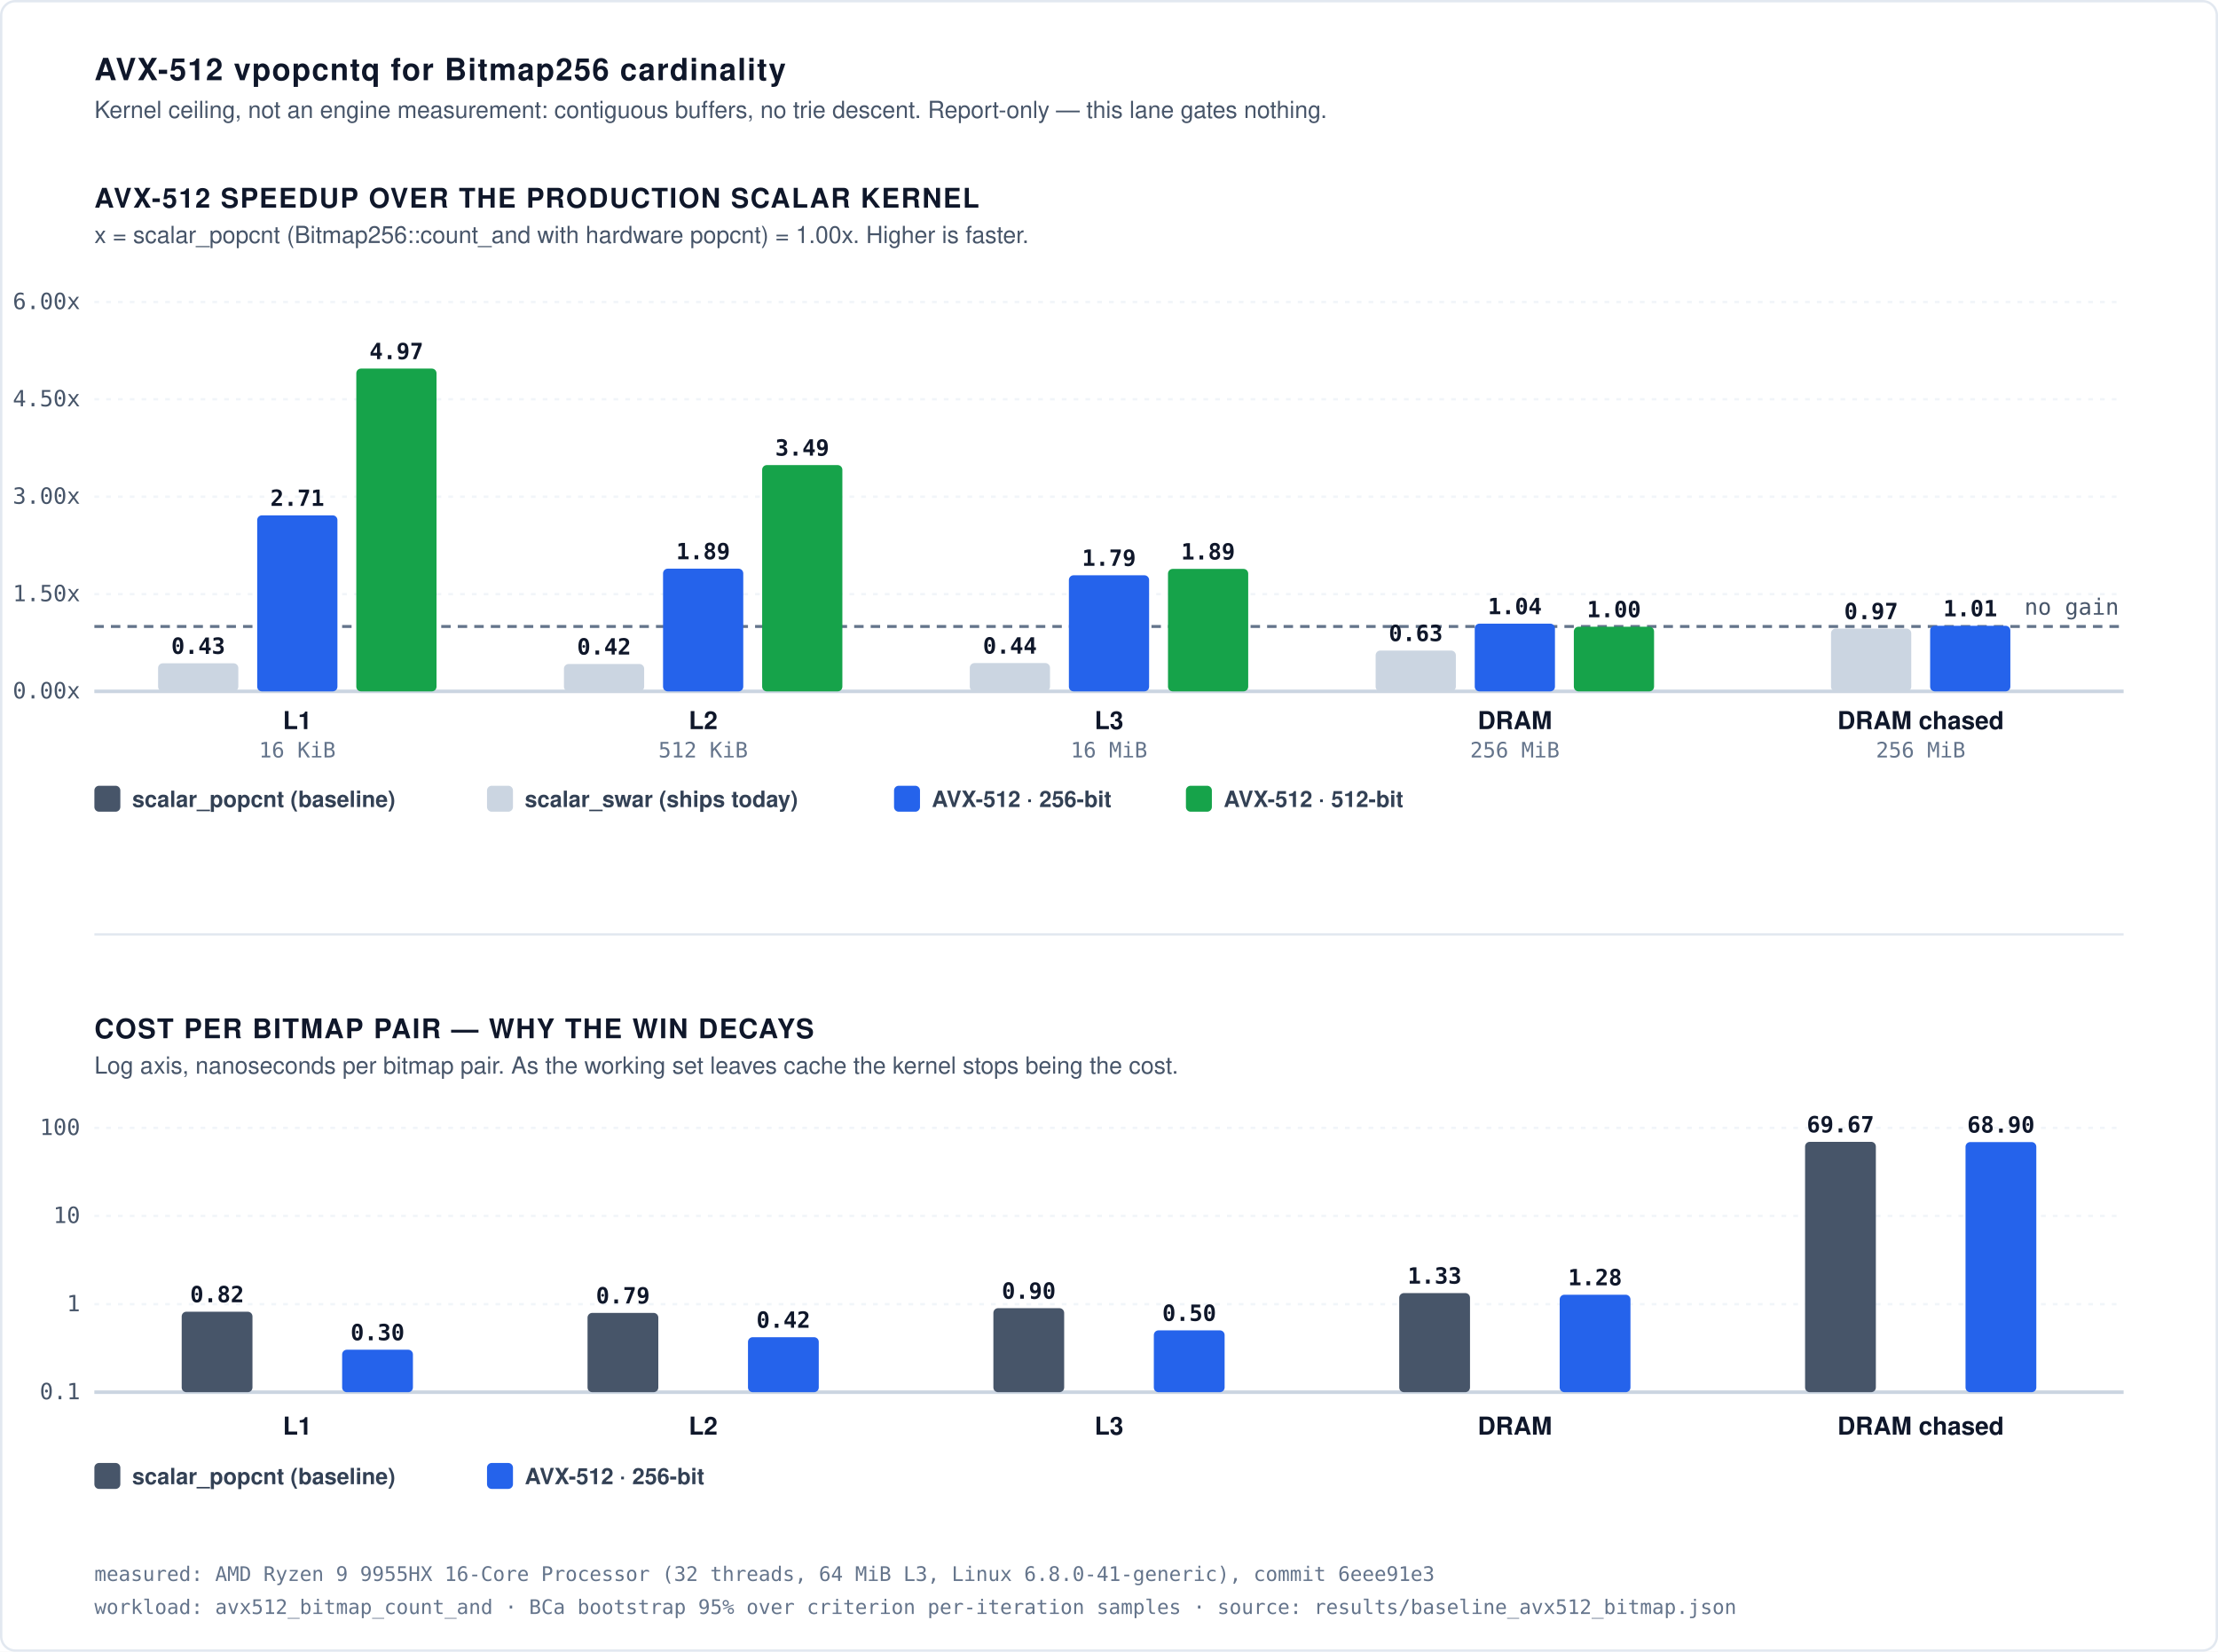
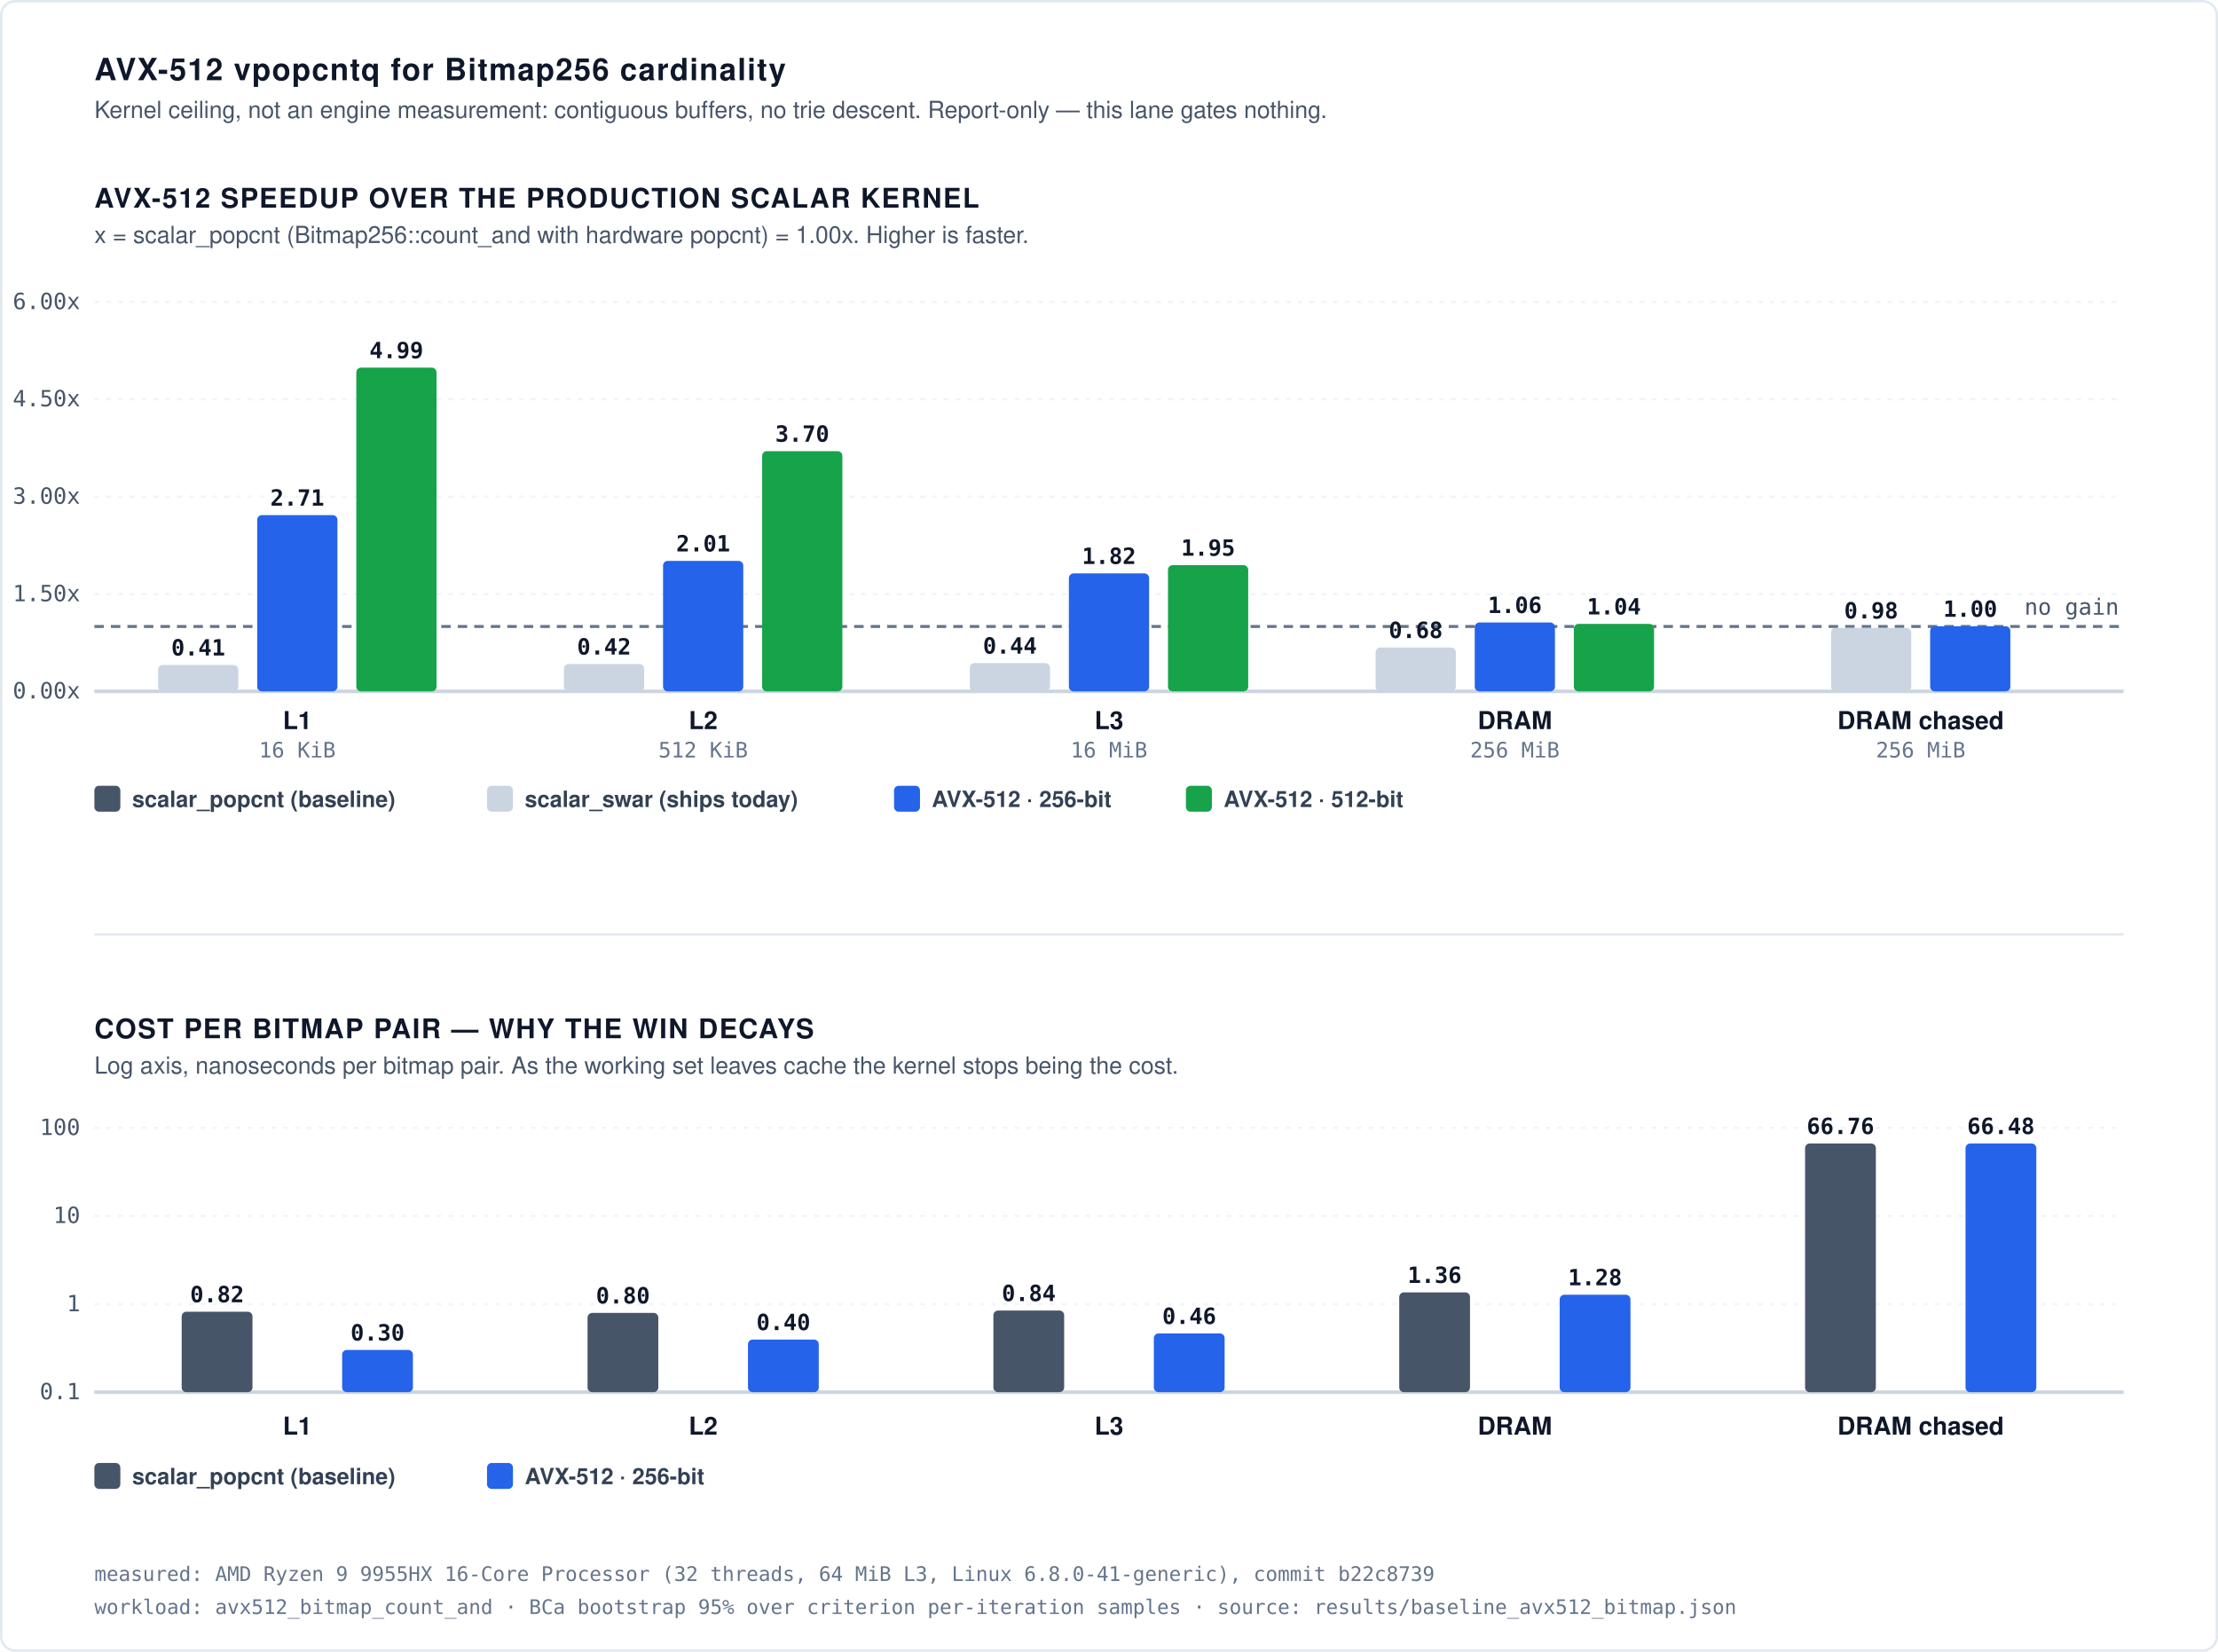
<svg xmlns="http://www.w3.org/2000/svg" viewBox="0 0 940 700" width="940" height="700" role="img" aria-label="AVX-512 bitmap cardinality kernel versus the production scalar kernel, swept across cache residency">
  <defs>
    <style>
      .bg { fill: #ffffff; }
      .border { stroke: #e2e8f0; stroke-width: 1px; fill: none; }
      .grid { stroke: #f1f5f9; stroke-width: 1px; stroke-dasharray: 2,3; }
      .axis { stroke: #cbd5e1; stroke-width: 1.5px; }
      .refline { stroke: #64748b; stroke-width: 1.25px; stroke-dasharray: 4,3; }

      .t-title { font-family: -apple-system, BlinkMacSystemFont, "Segoe UI", Helvetica, Arial, sans-serif; font-size: 13px; font-weight: 700; letter-spacing: 0.5px; fill: #0f172a; }
      .t-chart-title { font-family: -apple-system, BlinkMacSystemFont, "Segoe UI", Helvetica, Arial, sans-serif; font-size: 11.5px; font-weight: 700; letter-spacing: 0.6px; fill: #0f172a; text-transform: uppercase; }
      .t-sub { font-family: -apple-system, BlinkMacSystemFont, "Segoe UI", Helvetica, Arial, sans-serif; font-size: 10px; font-weight: 500; fill: #475569; }
      .t-axis { font-family: ui-monospace, SFMono-Regular, Menlo, monospace; font-size: 9.5px; font-weight: 500; fill: #475569; }
      .t-group { font-family: -apple-system, BlinkMacSystemFont, "Segoe UI", Helvetica, Arial, sans-serif; font-size: 10.5px; font-weight: 700; fill: #0f172a; text-anchor: middle; }
      .t-groupsub { font-family: ui-monospace, SFMono-Regular, Menlo, monospace; font-size: 9px; font-weight: 500; fill: #64748b; text-anchor: middle; }
      .t-val { font-family: ui-monospace, SFMono-Regular, Menlo, monospace; font-size: 9.5px; font-weight: 700; fill: #0f172a; text-anchor: middle; }
      .t-foot { font-family: ui-monospace, SFMono-Regular, Menlo, monospace; font-size: 8.5px; font-weight: 500; fill: #64748b; }
      .t-legend { font-family: -apple-system, BlinkMacSystemFont, "Segoe UI", Helvetica, Arial, sans-serif; font-size: 9.5px; font-weight: 600; fill: #334155; }

      .b-swar { fill: #cbd5e1; }
      .b-base { fill: #475569; }
      .b-v256 { fill: #2563eb; }
      .b-v512 { fill: #16a34a; }
      .errbar { stroke: #0f172a; stroke-width: 1px; opacity: 0.55; }

      @media (prefers-color-scheme: dark) {
        .bg { fill: #0b1120; }
        .border { stroke: #1e293b; }
        .grid { stroke: #16202f; }
        .axis { stroke: #334155; }
        .refline { stroke: #94a3b8; }
        .t-title, .t-chart-title, .t-group, .t-val { fill: #e2e8f0; }
        .t-sub, .t-axis, .t-legend { fill: #94a3b8; }
        .t-groupsub, .t-foot { fill: #64748b; }
        .b-swar { fill: #475569; }
        .b-base { fill: #94a3b8; }
        .b-v256 { fill: #60a5fa; }
        .b-v512 { fill: #4ade80; }
        .errbar { stroke: #e2e8f0; }
      }
</style>
  </defs>
  <rect x="0" y="0" width="940" height="700" class="bg" />
  <rect x="0.5" y="0.5" width="939" height="699" rx="6" class="border" />
  <text x="40.0" y="34.0" class="t-title">AVX-512 vpopcntq for Bitmap256 cardinality</text>
  <text x="40.0" y="50.0" class="t-sub">Kernel ceiling, not an engine measurement: contiguous buffers, no trie descent. Report-only — this lane gates nothing.</text>
  <g transform="translate(40,88)">
    <text x="0.0" y="0.0" class="t-chart-title">AVX-512 SPEEDUP OVER THE PRODUCTION SCALAR KERNEL</text>
    <text x="0.0" y="15.0" class="t-sub">x = scalar_popcnt (Bitmap256::count_and with hardware popcnt) = 1.00x. Higher is faster.</text>
    <line x1="0" y1="205.0" x2="860" y2="205.0" class="grid" />
    <text x="-6.0" y="208.0" class="t-axis" text-anchor="end">0.00x</text>
    <line x1="0" y1="163.8" x2="860" y2="163.8" class="grid" />
    <text x="-6.0" y="166.8" class="t-axis" text-anchor="end">1.50x</text>
    <line x1="0" y1="122.5" x2="860" y2="122.5" class="grid" />
    <text x="-6.0" y="125.5" class="t-axis" text-anchor="end">3.00x</text>
    <line x1="0" y1="81.2" x2="860" y2="81.2" class="grid" />
    <text x="-6.0" y="84.2" class="t-axis" text-anchor="end">4.50x</text>
    <line x1="0" y1="40.0" x2="860" y2="40.0" class="grid" />
    <text x="-6.0" y="43.0" class="t-axis" text-anchor="end">6.00x</text>
    <line x1="0" y1="205.0" x2="860" y2="205.0" class="axis" />
    <line x1="0" y1="177.5" x2="860" y2="177.5" class="refline" />
    <text x="858.0" y="172.5" class="t-axis" text-anchor="end">no gain</text>
-     <rect x="27.0" y="193.1" width="34" height="11.9" rx="2" class="b-swar" />
-     <text x="44.0" y="189.1" class="t-val">0.43</text>
-     <rect x="69.0" y="130.4" width="34" height="74.6" rx="2" class="b-v256" />
-     <text x="86.0" y="126.4" class="t-val">2.71</text>
-     <rect x="111.0" y="68.2" width="34" height="136.8" rx="2" class="b-v512" />
-     <text x="128.0" y="64.2" class="t-val">4.97</text>
+     <rect x="27.0" y="193.8" width="34" height="11.2" rx="2" class="b-swar" />
+     <text x="44.0" y="189.8" class="t-val">0.41</text>
+     <rect x="69.0" y="130.3" width="34" height="74.7" rx="2" class="b-v256" />
+     <text x="86.0" y="126.3" class="t-val">2.71</text>
+     <rect x="111.0" y="67.8" width="34" height="137.2" rx="2" class="b-v512" />
+     <text x="128.0" y="63.8" class="t-val">4.99</text>
    <text x="86.0" y="221.0" class="t-group">L1</text>
    <text x="86.0" y="233.0" class="t-groupsub">16 KiB</text>
    <rect x="199.0" y="193.4" width="34" height="11.6" rx="2" class="b-swar" />
    <text x="216.0" y="189.4" class="t-val">0.42</text>
-     <rect x="241.0" y="153.0" width="34" height="52.0" rx="2" class="b-v256" />
-     <text x="258.0" y="149.0" class="t-val">1.89</text>
-     <rect x="283.0" y="109.1" width="34" height="95.9" rx="2" class="b-v512" />
-     <text x="300.0" y="105.1" class="t-val">3.49</text>
+     <rect x="241.0" y="149.7" width="34" height="55.3" rx="2" class="b-v256" />
+     <text x="258.0" y="145.7" class="t-val">2.01</text>
+     <rect x="283.0" y="103.2" width="34" height="101.8" rx="2" class="b-v512" />
+     <text x="300.0" y="99.2" class="t-val">3.70</text>
    <text x="258.0" y="221.0" class="t-group">L2</text>
    <text x="258.0" y="233.0" class="t-groupsub">512 KiB</text>
    <rect x="371.0" y="193.0" width="34" height="12.0" rx="2" class="b-swar" />
    <text x="388.0" y="189.0" class="t-val">0.44</text>
-     <rect x="413.0" y="155.8" width="34" height="49.2" rx="2" class="b-v256" />
-     <text x="430.0" y="151.8" class="t-val">1.79</text>
-     <rect x="455.0" y="153.1" width="34" height="51.9" rx="2" class="b-v512" />
-     <text x="472.0" y="149.1" class="t-val">1.89</text>
+     <rect x="413.0" y="155.0" width="34" height="50.0" rx="2" class="b-v256" />
+     <text x="430.0" y="151.0" class="t-val">1.82</text>
+     <rect x="455.0" y="151.5" width="34" height="53.5" rx="2" class="b-v512" />
+     <text x="472.0" y="147.5" class="t-val">1.95</text>
    <text x="430.0" y="221.0" class="t-group">L3</text>
    <text x="430.0" y="233.0" class="t-groupsub">16 MiB</text>
-     <rect x="543.0" y="187.7" width="34" height="17.3" rx="2" class="b-swar" />
-     <text x="560.0" y="183.7" class="t-val">0.63</text>
-     <rect x="585.0" y="176.3" width="34" height="28.7" rx="2" class="b-v256" />
-     <text x="602.0" y="172.3" class="t-val">1.04</text>
-     <rect x="627.0" y="177.6" width="34" height="27.4" rx="2" class="b-v512" />
-     <text x="644.0" y="173.6" class="t-val">1.00</text>
+     <rect x="543.0" y="186.4" width="34" height="18.6" rx="2" class="b-swar" />
+     <text x="560.0" y="182.4" class="t-val">0.68</text>
+     <rect x="585.0" y="175.8" width="34" height="29.2" rx="2" class="b-v256" />
+     <text x="602.0" y="171.8" class="t-val">1.06</text>
+     <rect x="627.0" y="176.4" width="34" height="28.6" rx="2" class="b-v512" />
+     <text x="644.0" y="172.4" class="t-val">1.04</text>
    <text x="602.0" y="221.0" class="t-group">DRAM</text>
    <text x="602.0" y="233.0" class="t-groupsub">256 MiB</text>
-     <rect x="736.0" y="178.4" width="34" height="26.6" rx="2" class="b-swar" />
-     <text x="753.0" y="174.4" class="t-val">0.97</text>
-     <rect x="778.0" y="177.2" width="34" height="27.8" rx="2" class="b-v256" />
-     <text x="795.0" y="173.2" class="t-val">1.01</text>
+     <rect x="736.0" y="178.1" width="34" height="26.9" rx="2" class="b-swar" />
+     <text x="753.0" y="174.1" class="t-val">0.98</text>
+     <rect x="778.0" y="177.4" width="34" height="27.6" rx="2" class="b-v256" />
+     <text x="795.0" y="173.4" class="t-val">1.00</text>
    <text x="774.0" y="221.0" class="t-group">DRAM chased</text>
    <text x="774.0" y="233.0" class="t-groupsub">256 MiB</text>
    <rect x="0" y="245.0" width="11" height="11" rx="2" class="b-base" />
    <text x="16.0" y="254.0" class="t-legend">scalar_popcnt (baseline)</text>
    <rect x="166.4" y="245.0" width="11" height="11" rx="2" class="b-swar" />
    <text x="182.4" y="254.0" class="t-legend">scalar_swar (ships today)</text>
    <rect x="338.9" y="245.0" width="11" height="11" rx="2" class="b-v256" />
    <text x="354.9" y="254.0" class="t-legend">AVX-512 · 256-bit</text>
    <rect x="462.6" y="245.0" width="11" height="11" rx="2" class="b-v512" />
    <text x="478.6" y="254.0" class="t-legend">AVX-512 · 512-bit</text>
  </g>
  <line x1="40" y1="396" x2="900" y2="396" class="border" />
  <g transform="translate(40,440)">
    <text x="0.0" y="0.0" class="t-chart-title">COST PER BITMAP PAIR — WHY THE WIN DECAYS</text>
    <text x="0.0" y="15.0" class="t-sub">Log axis, nanoseconds per bitmap pair. As the working set leaves cache the kernel stops being the cost.</text>
    <line x1="0" y1="150.0" x2="860" y2="150.0" class="grid" />
    <text x="-6.0" y="153.0" class="t-axis" text-anchor="end">0.1</text>
    <line x1="0" y1="112.7" x2="860" y2="112.7" class="grid" />
    <text x="-6.0" y="115.7" class="t-axis" text-anchor="end">1</text>
    <line x1="0" y1="75.3" x2="860" y2="75.3" class="grid" />
    <text x="-6.0" y="78.3" class="t-axis" text-anchor="end">10</text>
    <line x1="0" y1="38.0" x2="860" y2="38.0" class="grid" />
    <text x="-6.0" y="41.0" class="t-axis" text-anchor="end">100</text>
    <line x1="0" y1="150.0" x2="860" y2="150.0" class="axis" />
    <rect x="0" y="180.0" width="11" height="11" rx="2" class="b-base" />
    <text x="16.0" y="189.0" class="t-legend">scalar_popcnt (baseline)</text>
    <rect x="166.4" y="180.0" width="11" height="11" rx="2" class="b-v256" />
    <text x="182.4" y="189.0" class="t-legend">AVX-512 · 256-bit</text>
    <rect x="37.0" y="115.9" width="30" height="34.1" rx="2" class="b-base" />
    <text x="52.0" y="111.9" class="t-val">0.82</text>
-     <rect x="105.0" y="132.0" width="30" height="18.0" rx="2" class="b-v256" />
-     <text x="120.0" y="128.0" class="t-val">0.30</text>
+     <rect x="105.0" y="132.1" width="30" height="17.9" rx="2" class="b-v256" />
+     <text x="120.0" y="128.1" class="t-val">0.30</text>
    <text x="86.0" y="168.0" class="t-group">L1</text>
    <rect x="209.0" y="116.4" width="30" height="33.6" rx="2" class="b-base" />
-     <text x="224.0" y="112.4" class="t-val">0.79</text>
-     <rect x="277.0" y="126.7" width="30" height="23.3" rx="2" class="b-v256" />
-     <text x="292.0" y="122.7" class="t-val">0.42</text>
+     <text x="224.0" y="112.4" class="t-val">0.80</text>
+     <rect x="277.0" y="127.7" width="30" height="22.3" rx="2" class="b-v256" />
+     <text x="292.0" y="123.7" class="t-val">0.40</text>
    <text x="258.0" y="168.0" class="t-group">L2</text>
-     <rect x="381.0" y="114.4" width="30" height="35.6" rx="2" class="b-base" />
-     <text x="396.0" y="110.4" class="t-val">0.90</text>
-     <rect x="449.0" y="123.8" width="30" height="26.2" rx="2" class="b-v256" />
-     <text x="464.0" y="119.8" class="t-val">0.50</text>
+     <rect x="381.0" y="115.4" width="30" height="34.6" rx="2" class="b-base" />
+     <text x="396.0" y="111.4" class="t-val">0.84</text>
+     <rect x="449.0" y="125.1" width="30" height="24.9" rx="2" class="b-v256" />
+     <text x="464.0" y="121.1" class="t-val">0.46</text>
    <text x="430.0" y="168.0" class="t-group">L3</text>
-     <rect x="553.0" y="108.0" width="30" height="42.0" rx="2" class="b-base" />
-     <text x="568.0" y="104.0" class="t-val">1.33</text>
+     <rect x="553.0" y="107.7" width="30" height="42.3" rx="2" class="b-base" />
+     <text x="568.0" y="103.7" class="t-val">1.36</text>
    <rect x="621.0" y="108.7" width="30" height="41.3" rx="2" class="b-v256" />
    <text x="636.0" y="104.7" class="t-val">1.28</text>
    <text x="602.0" y="168.0" class="t-group">DRAM</text>
-     <rect x="725.0" y="43.9" width="30" height="106.1" rx="2" class="b-base" />
-     <text x="740.0" y="39.9" class="t-val">69.67</text>
-     <rect x="793.0" y="44.0" width="30" height="106.0" rx="2" class="b-v256" />
-     <text x="808.0" y="40.0" class="t-val">68.90</text>
+     <rect x="725.0" y="44.6" width="30" height="105.4" rx="2" class="b-base" />
+     <text x="740.0" y="40.6" class="t-val">66.76</text>
+     <rect x="793.0" y="44.6" width="30" height="105.4" rx="2" class="b-v256" />
+     <text x="808.0" y="40.6" class="t-val">66.48</text>
    <text x="774.0" y="168.0" class="t-group">DRAM chased</text>
  </g>
-   <text x="40.0" y="670.0" class="t-foot">measured: AMD Ryzen 9 9955HX 16-Core Processor (32 threads, 64 MiB L3, Linux 6.8.0-41-generic), commit 6eee91e3</text>
+   <text x="40.0" y="670.0" class="t-foot">measured: AMD Ryzen 9 9955HX 16-Core Processor (32 threads, 64 MiB L3, Linux 6.8.0-41-generic), commit b22c8739</text>
  <text x="40.0" y="684.0" class="t-foot">workload: avx512_bitmap_count_and · BCa bootstrap 95% over criterion per-iteration samples · source: results/baseline_avx512_bitmap.json</text>
</svg>
